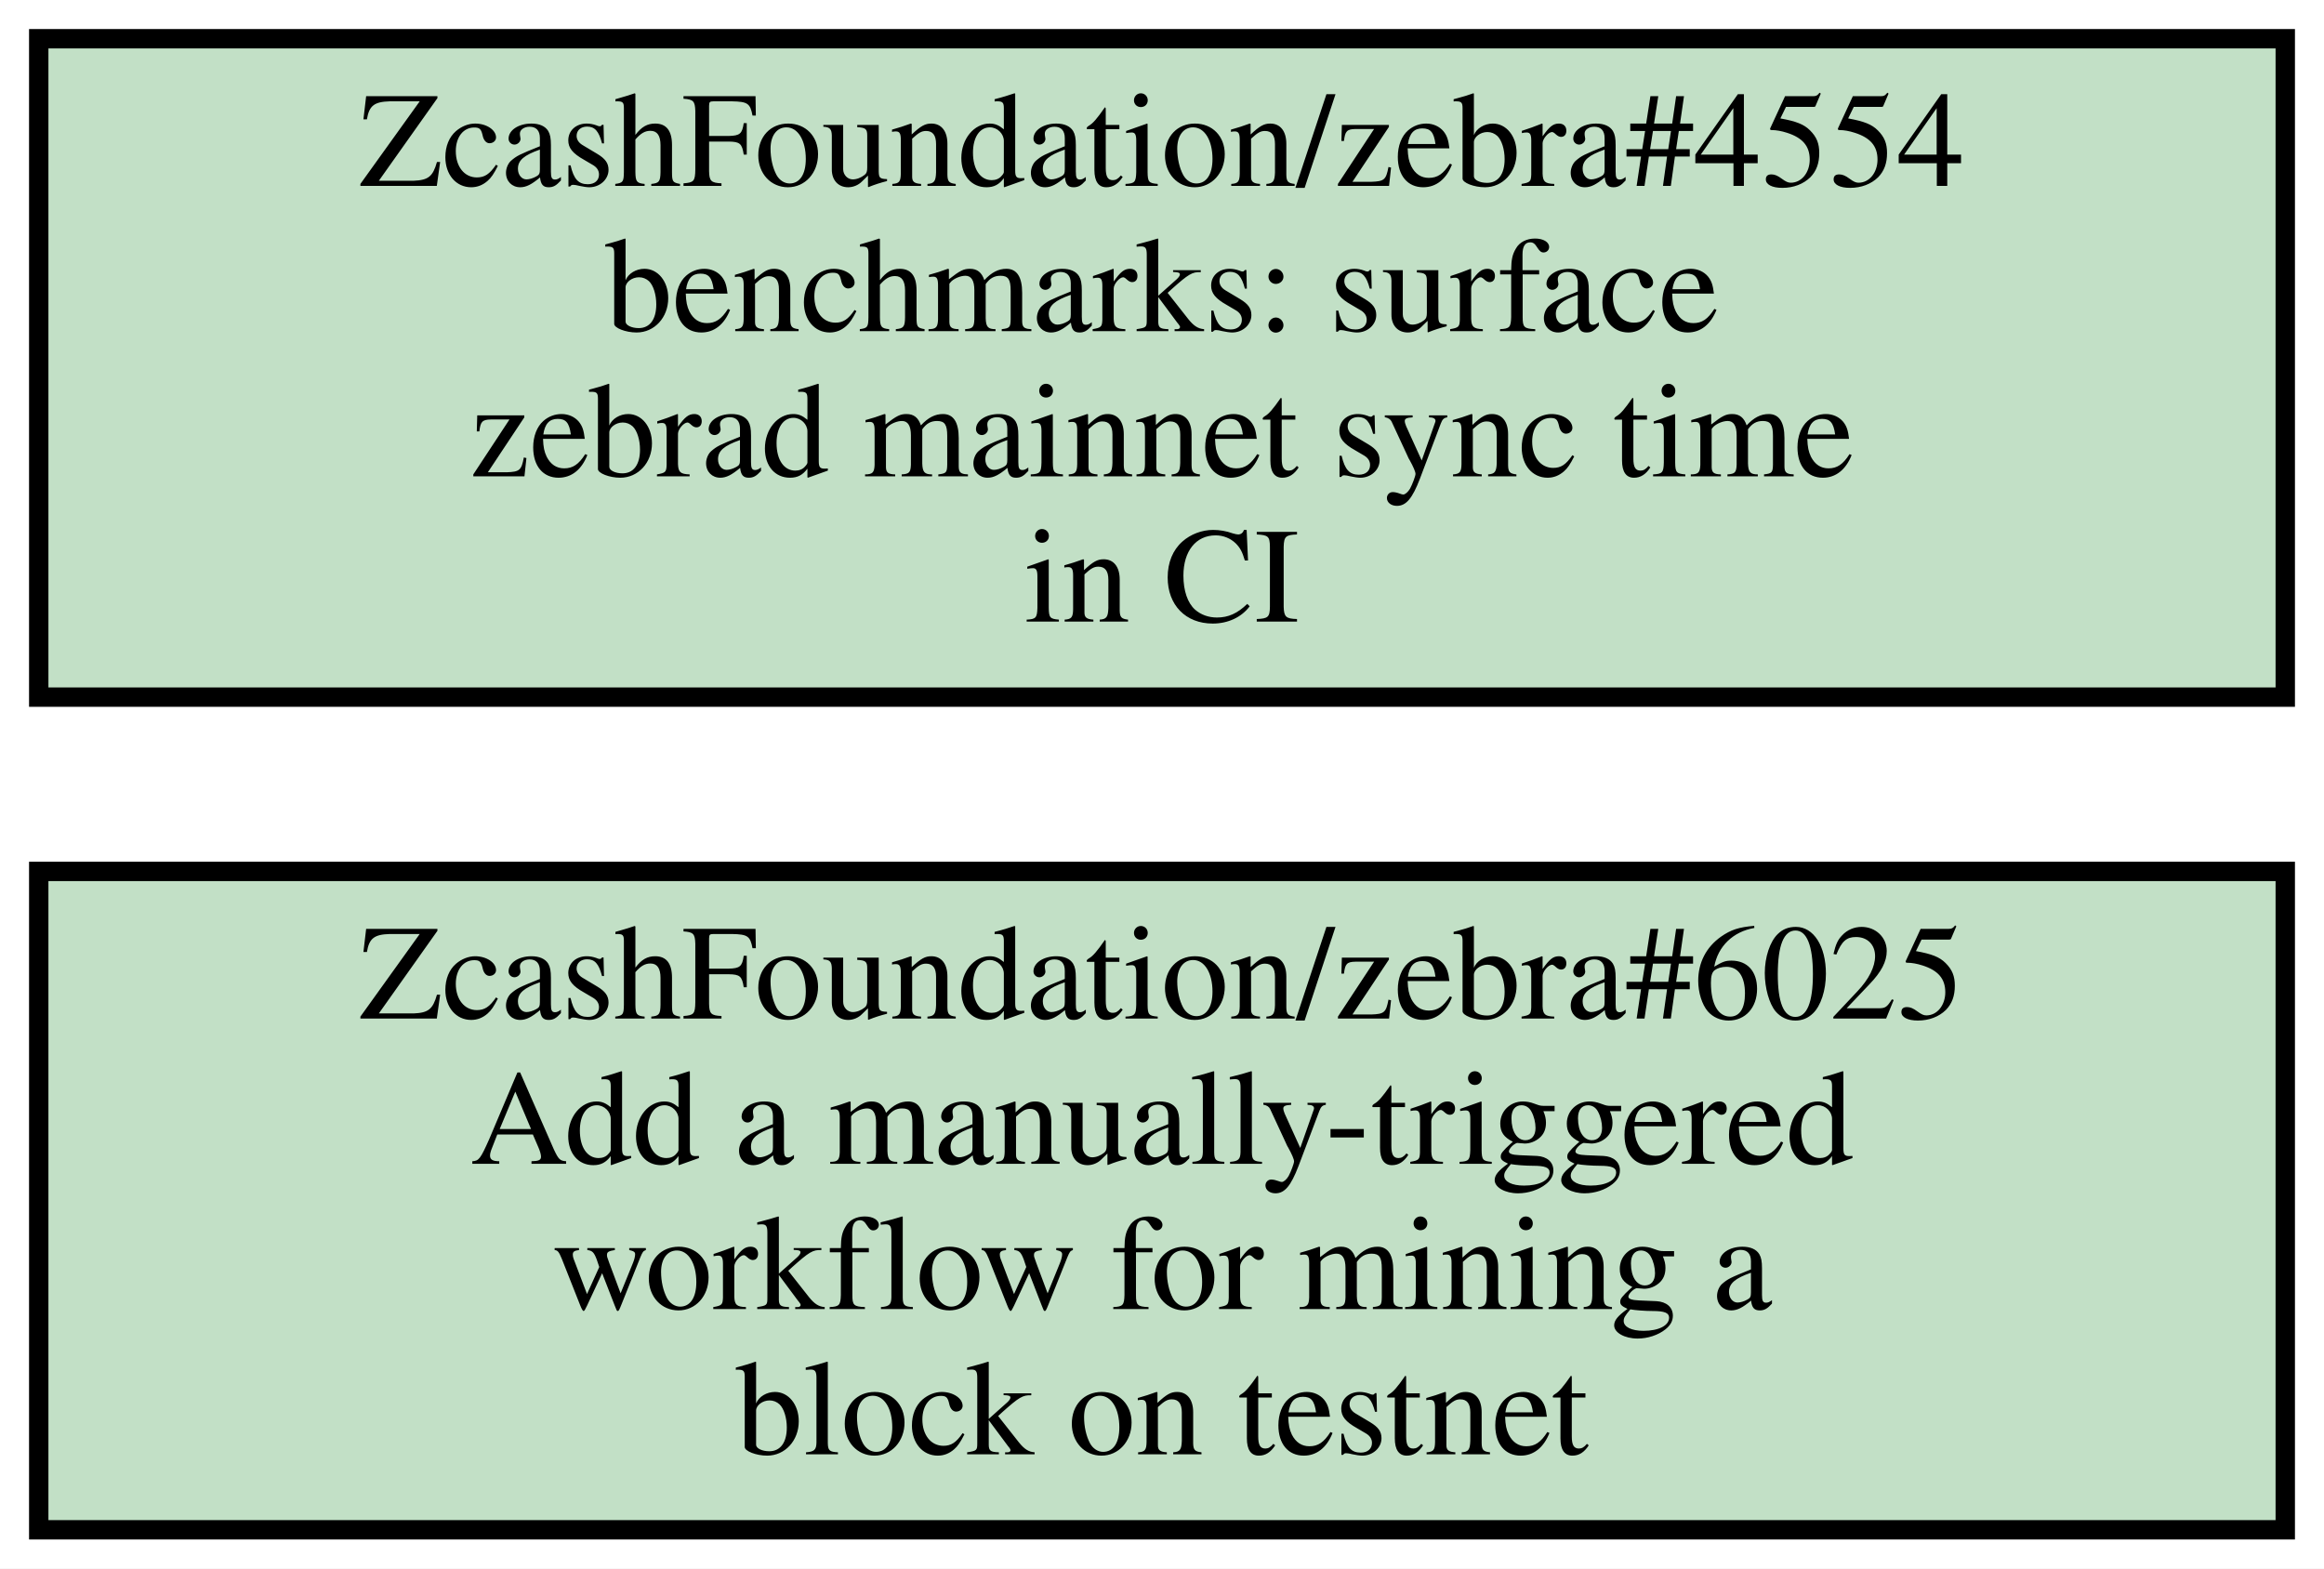
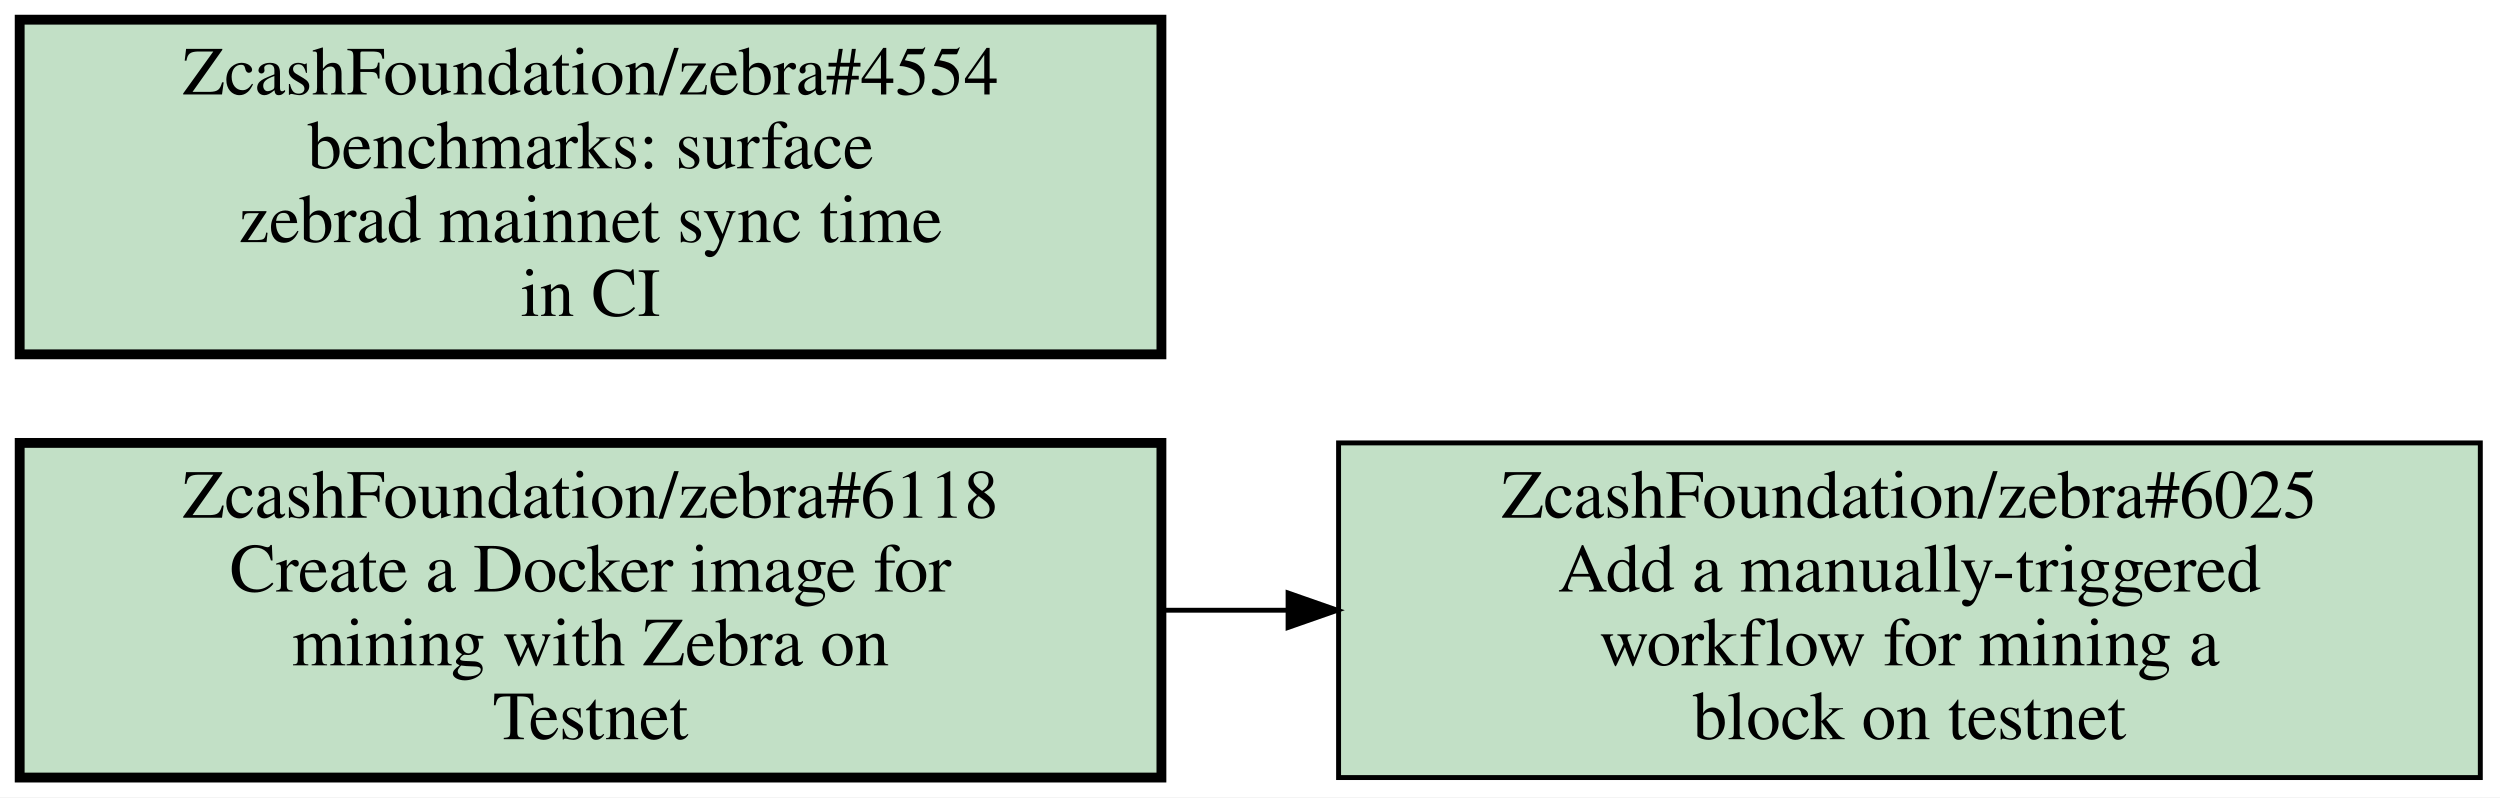
- <svg xmlns="http://www.w3.org/2000/svg" xmlns:xlink="http://www.w3.org/1999/xlink" width="240pt" height="162pt" viewBox="0.00 0.00 240.00 162.00">
+ <svg xmlns="http://www.w3.org/2000/svg" xmlns:xlink="http://www.w3.org/1999/xlink" width="508pt" height="162pt" viewBox="0.00 0.00 508.00 162.00">
  <g id="graph0" class="graph" transform="scale(1 1) rotate(0) translate(4 158)">
-     <polygon fill="#ffffff" stroke="transparent" points="-4,4 -4,-158 236,-158 236,4 -4,4" />
+     <polygon fill="#ffffff" stroke="transparent" points="-4,4 -4,-158 504,-158 504,4 -4,4" />
    <g id="node1" class="node open">
      <g id="a_node1">
        <a xlink:href="https://github.com/ZcashFoundation/zebra/issues/6025" xlink:title="ZcashFoundation/zebra#6025&#10;Add a manually-triggered&#10;workflow for mining a&#10;block on testnet" target="_blank">
-           <polygon fill="#c2e0c6" stroke="#000000" stroke-width="2" points="232,-68 0,-68 0,0 232,0 232,-68" />
-           <text text-anchor="middle" x="116" y="-52.8" font-family="Times,serif" font-size="14.00" fill="#000000">ZcashFoundation/zebra#6025</text>
-           <text text-anchor="middle" x="116" y="-37.8" font-family="Times,serif" font-size="14.00" fill="#000000">Add a manually-triggered</text>
-           <text text-anchor="middle" x="116" y="-22.8" font-family="Times,serif" font-size="14.00" fill="#000000">workflow for mining a</text>
-           <text text-anchor="middle" x="116" y="-7.8" font-family="Times,serif" font-size="14.00" fill="#000000">block on testnet</text>
+           <polygon fill="#c2e0c6" stroke="#000000" points="500,-68 268,-68 268,0 500,0 500,-68" />
+           <text text-anchor="middle" x="384" y="-52.8" font-family="Times,serif" font-size="14.00" fill="#000000">ZcashFoundation/zebra#6025</text>
+           <text text-anchor="middle" x="384" y="-37.8" font-family="Times,serif" font-size="14.00" fill="#000000">Add a manually-triggered</text>
+           <text text-anchor="middle" x="384" y="-22.8" font-family="Times,serif" font-size="14.00" fill="#000000">workflow for mining a</text>
+           <text text-anchor="middle" x="384" y="-7.8" font-family="Times,serif" font-size="14.00" fill="#000000">block on testnet</text>
        </a>
      </g>
    </g>
    <g id="node2" class="node open">
      <g id="a_node2">
+         <a xlink:href="https://github.com/ZcashFoundation/zebra/issues/6118" xlink:title="ZcashFoundation/zebra#6118&#10;Create a Docker image for&#10;mining with Zebra on&#10;Testnet" target="_blank">
+           <polygon fill="#c2e0c6" stroke="#000000" stroke-width="2" points="232,-68 0,-68 0,0 232,0 232,-68" />
+           <text text-anchor="middle" x="116" y="-52.8" font-family="Times,serif" font-size="14.00" fill="#000000">ZcashFoundation/zebra#6118</text>
+           <text text-anchor="middle" x="116" y="-37.8" font-family="Times,serif" font-size="14.00" fill="#000000">Create a Docker image for</text>
+           <text text-anchor="middle" x="116" y="-22.8" font-family="Times,serif" font-size="14.00" fill="#000000">mining with Zebra on</text>
+           <text text-anchor="middle" x="116" y="-7.8" font-family="Times,serif" font-size="14.00" fill="#000000">Testnet</text>
+         </a>
+       </g>
+     </g>
+     <g id="edge1" class="edge">
+       <path fill="none" stroke="#000000" d="M232.38,-34C240.71,-34 249.14,-34 257.53,-34" />
+       <polygon fill="#000000" stroke="#000000" points="257.74,-37.5 267.74,-34 257.74,-30.5 257.74,-37.5" />
+     </g>
+     <g id="node3" class="node open">
+       <g id="a_node3">
        <a xlink:href="https://github.com/ZcashFoundation/zebra/issues/4554" xlink:title="ZcashFoundation/zebra#4554&#10;benchmarks: surface&#10;zebrad mainnet sync time&#10;in CI" target="_blank">
          <polygon fill="#c2e0c6" stroke="#000000" stroke-width="2" points="232,-154 0,-154 0,-86 232,-86 232,-154" />
          <text text-anchor="middle" x="116" y="-138.8" font-family="Times,serif" font-size="14.00" fill="#000000">ZcashFoundation/zebra#4554</text>
          <text text-anchor="middle" x="116" y="-123.8" font-family="Times,serif" font-size="14.00" fill="#000000">benchmarks: surface</text>
          <text text-anchor="middle" x="116" y="-108.8" font-family="Times,serif" font-size="14.00" fill="#000000">zebrad mainnet sync time</text>
          <text text-anchor="middle" x="116" y="-93.8" font-family="Times,serif" font-size="14.00" fill="#000000">in CI</text>
        </a>
      </g>
    </g>
  </g>
</svg>
